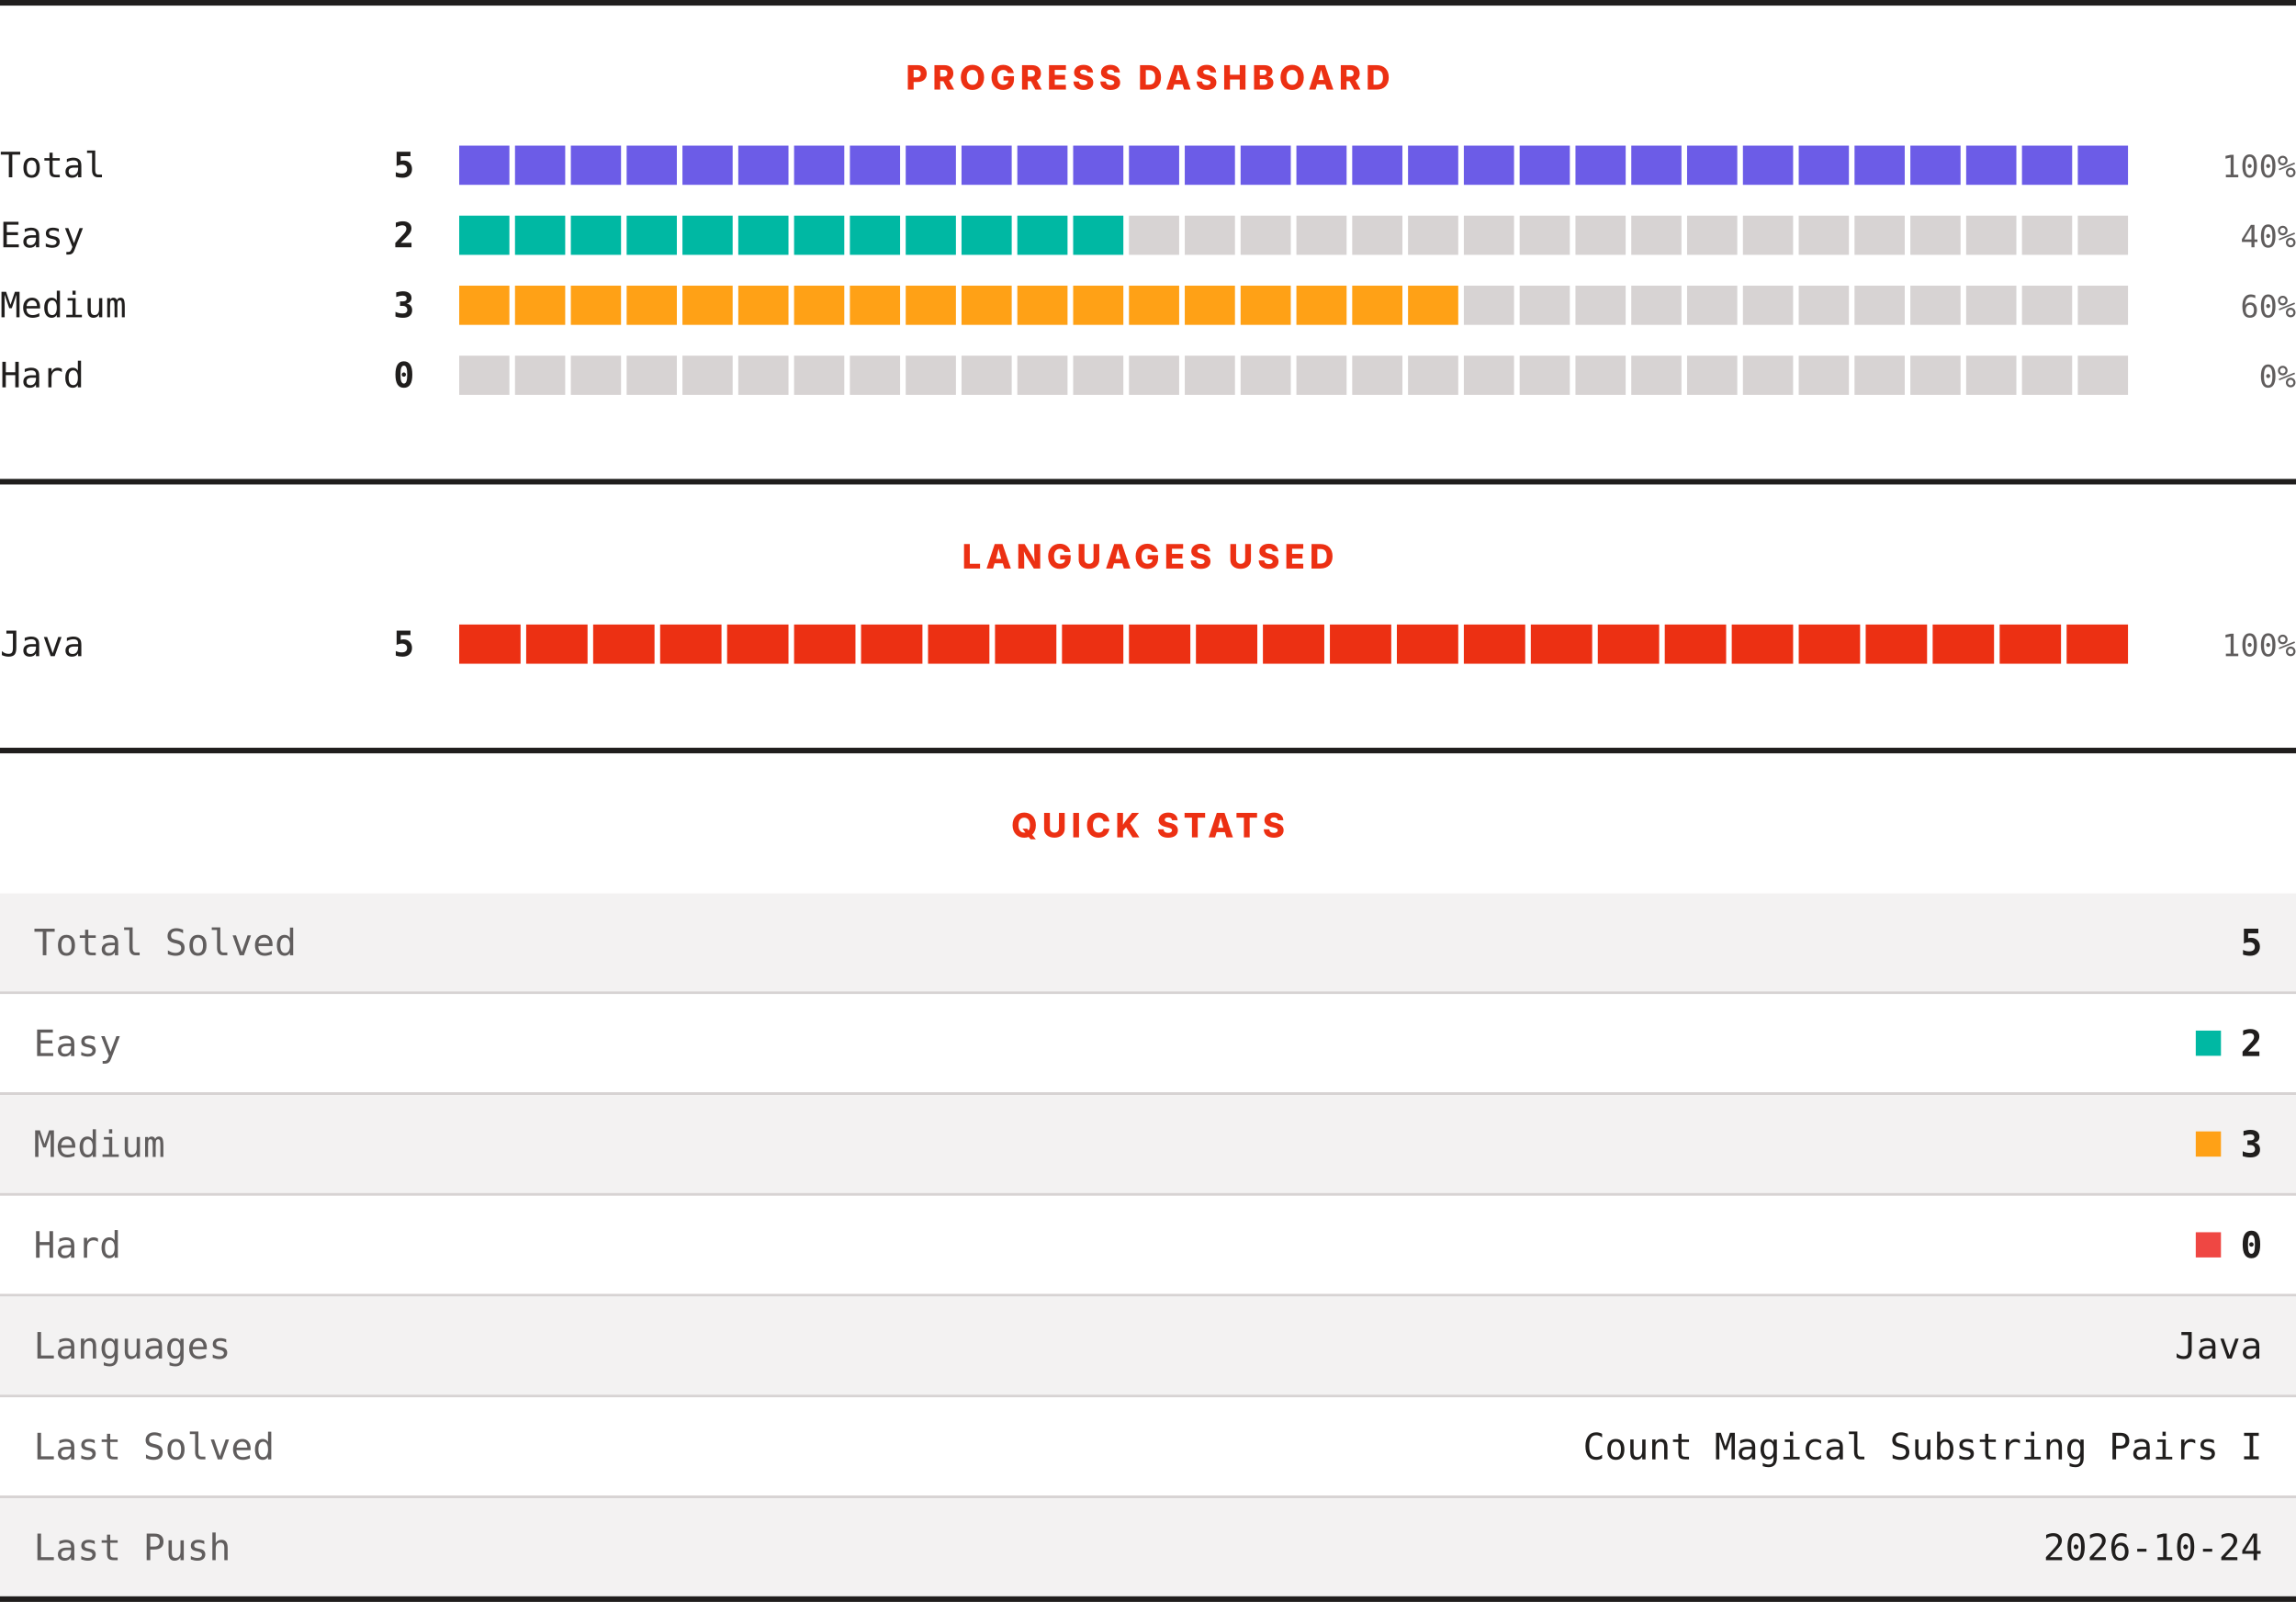
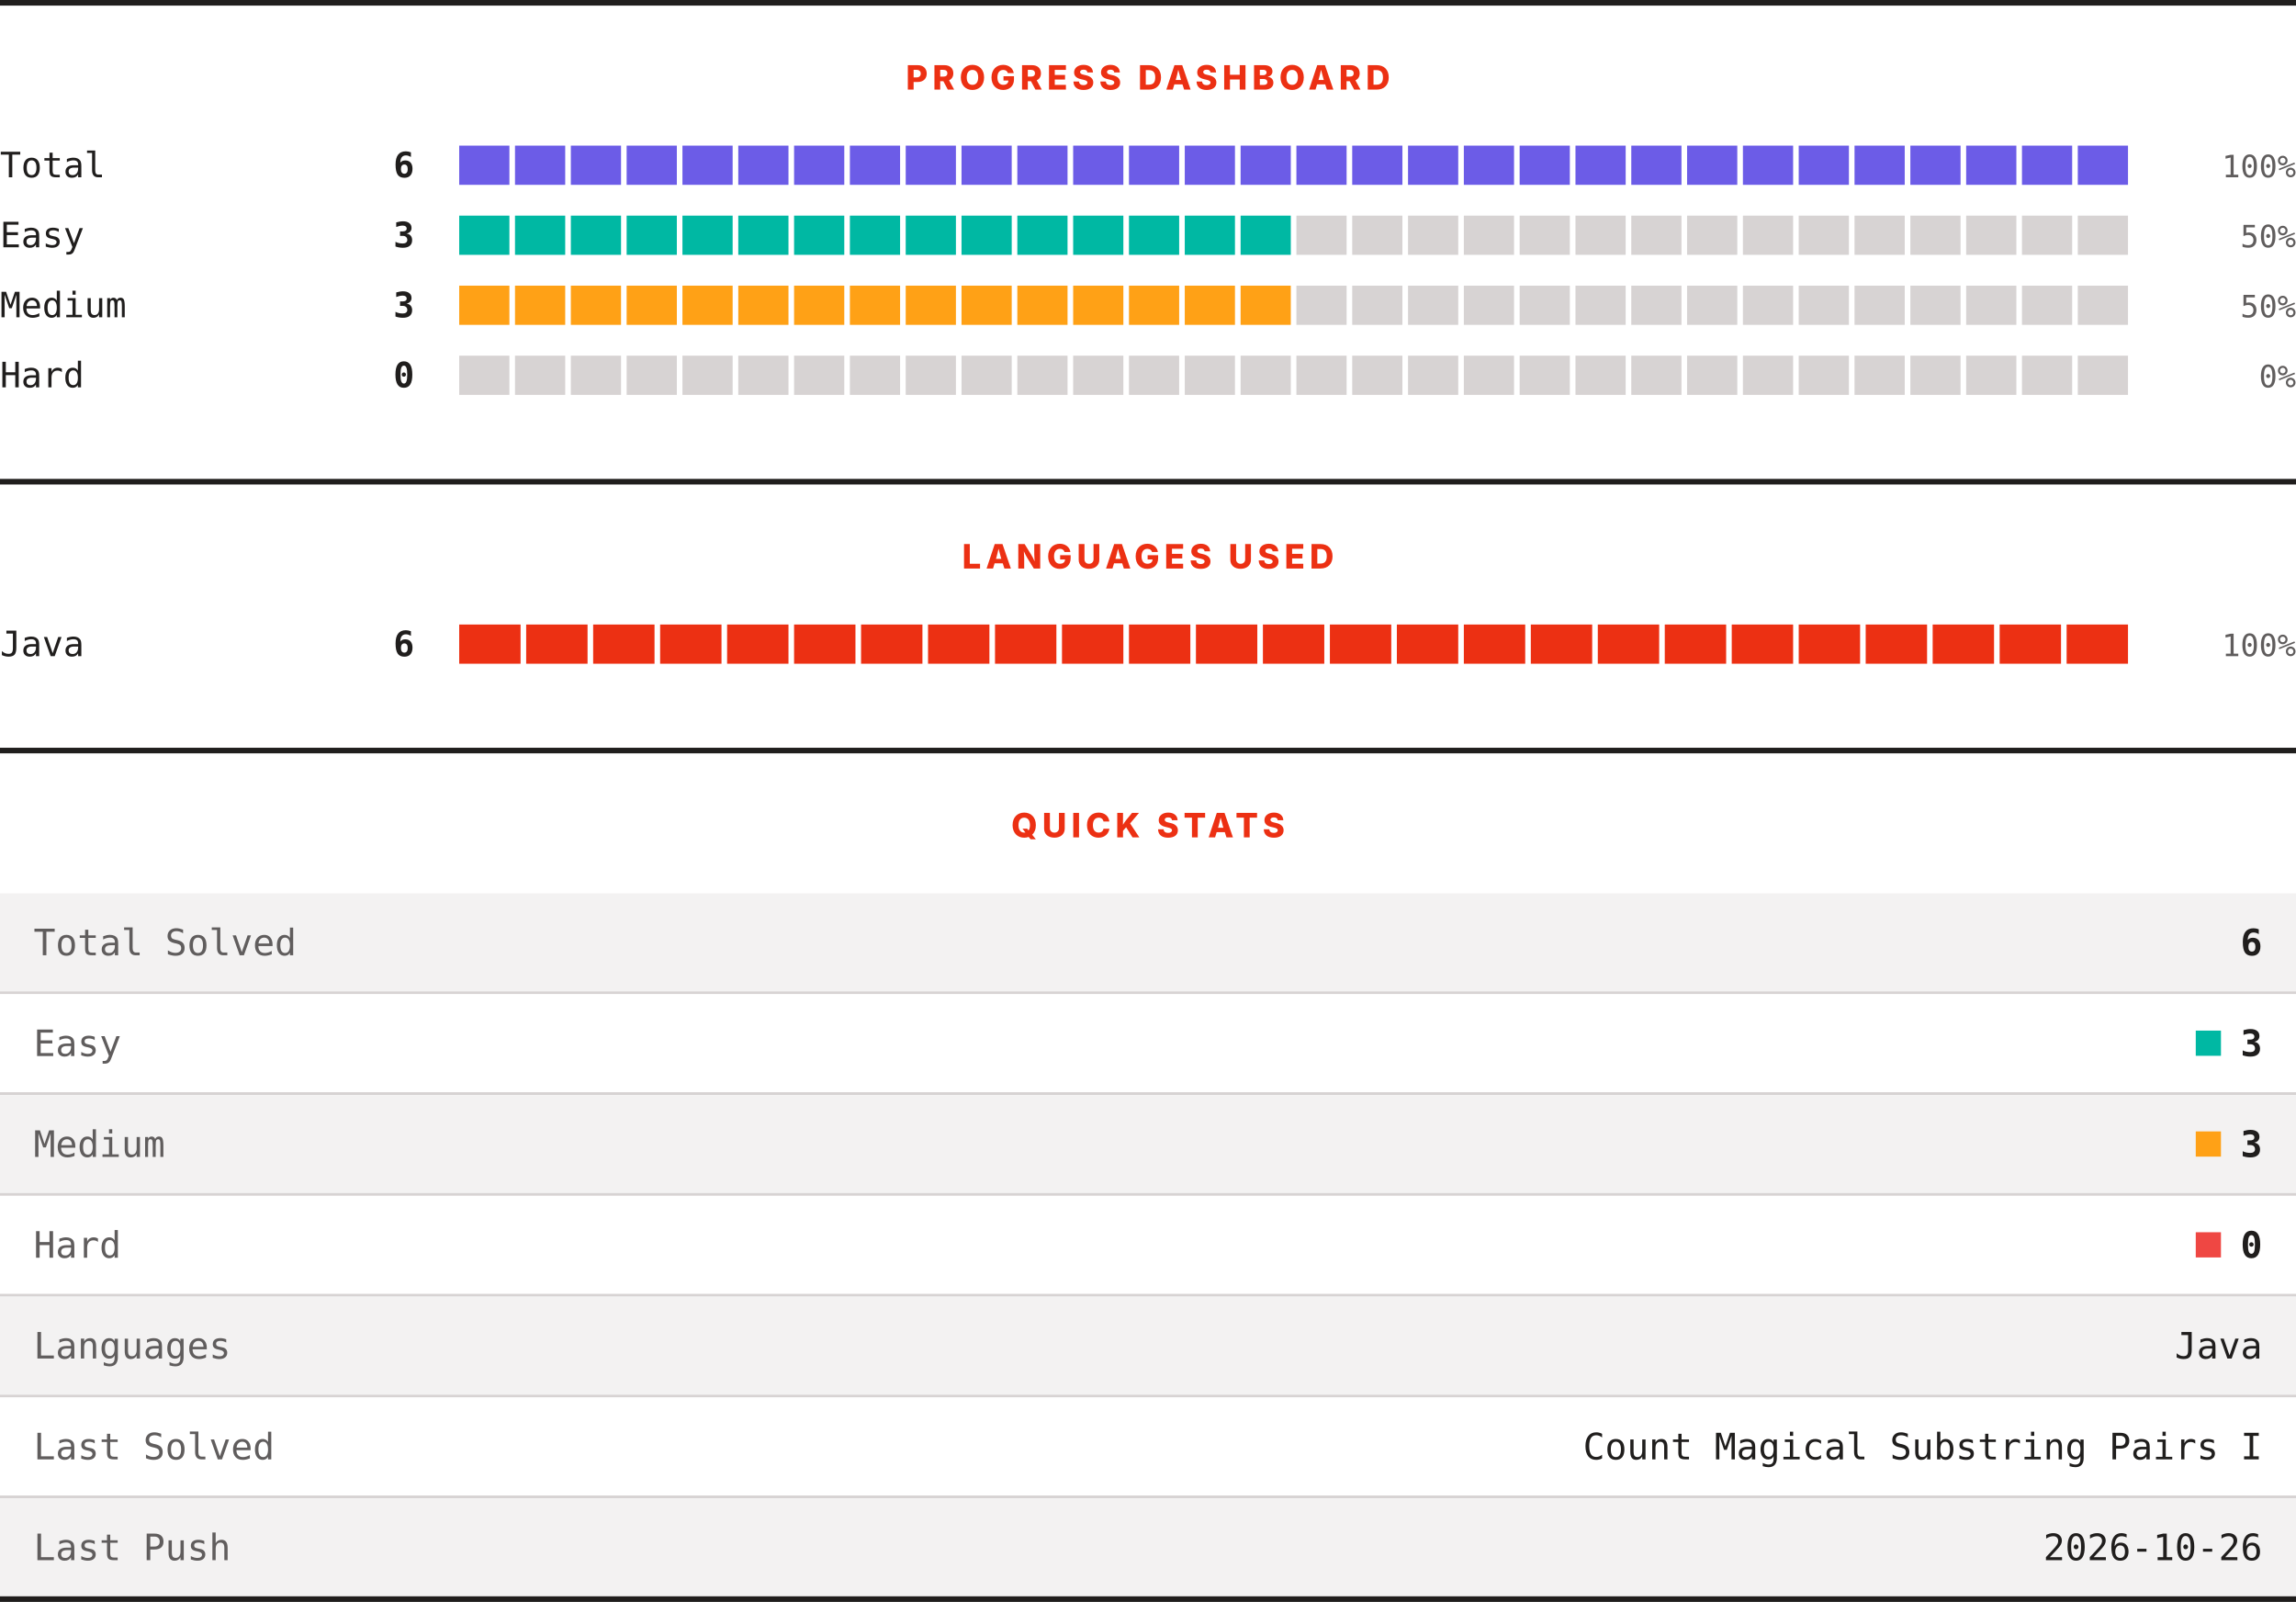
<svg xmlns="http://www.w3.org/2000/svg" width="820" height="572" viewBox="0 0 820 572" role="img" aria-label="LeetCode progress, languages and quick stats">
  <rect width="820" height="572" fill="#ffffff" />
  <rect x="0" y="0" width="820" height="2" fill="#201e1d" />
  <text x="410" y="32" text-anchor="middle" font-family="Archivo, system-ui, -apple-system, Segoe UI, sans-serif" font-size="12" font-weight="800" letter-spacing="1.68" fill="#ec3013">PROGRESS DASHBOARD</text>
  <text x="0" y="63.3" font-family="ui-monospace, SFMono-Regular, Menlo, Consolas, monospace" font-size="12.5" fill="#201e1d">Total</text>
-   <text x="148" y="63.3" text-anchor="end" font-family="ui-monospace, SFMono-Regular, Menlo, Consolas, monospace" font-size="12.5" font-weight="700" fill="#201e1d">5</text>
+   <text x="148" y="63.3" text-anchor="end" font-family="ui-monospace, SFMono-Regular, Menlo, Consolas, monospace" font-size="12.5" font-weight="700" fill="#201e1d">6</text>
  <rect x="164.00" y="52" width="17.93" height="14" fill="#6c5ce7" />
  <rect x="183.93" y="52" width="17.93" height="14" fill="#6c5ce7" />
  <rect x="203.87" y="52" width="17.93" height="14" fill="#6c5ce7" />
  <rect x="223.80" y="52" width="17.93" height="14" fill="#6c5ce7" />
  <rect x="243.73" y="52" width="17.93" height="14" fill="#6c5ce7" />
  <rect x="263.67" y="52" width="17.93" height="14" fill="#6c5ce7" />
  <rect x="283.60" y="52" width="17.93" height="14" fill="#6c5ce7" />
  <rect x="303.53" y="52" width="17.93" height="14" fill="#6c5ce7" />
  <rect x="323.47" y="52" width="17.93" height="14" fill="#6c5ce7" />
  <rect x="343.40" y="52" width="17.93" height="14" fill="#6c5ce7" />
  <rect x="363.33" y="52" width="17.93" height="14" fill="#6c5ce7" />
  <rect x="383.27" y="52" width="17.93" height="14" fill="#6c5ce7" />
  <rect x="403.20" y="52" width="17.93" height="14" fill="#6c5ce7" />
  <rect x="423.13" y="52" width="17.93" height="14" fill="#6c5ce7" />
  <rect x="443.07" y="52" width="17.93" height="14" fill="#6c5ce7" />
  <rect x="463.00" y="52" width="17.93" height="14" fill="#6c5ce7" />
  <rect x="482.93" y="52" width="17.93" height="14" fill="#6c5ce7" />
  <rect x="502.87" y="52" width="17.93" height="14" fill="#6c5ce7" />
  <rect x="522.80" y="52" width="17.93" height="14" fill="#6c5ce7" />
  <rect x="542.73" y="52" width="17.93" height="14" fill="#6c5ce7" />
  <rect x="562.67" y="52" width="17.93" height="14" fill="#6c5ce7" />
  <rect x="582.60" y="52" width="17.93" height="14" fill="#6c5ce7" />
  <rect x="602.53" y="52" width="17.93" height="14" fill="#6c5ce7" />
  <rect x="622.47" y="52" width="17.93" height="14" fill="#6c5ce7" />
  <rect x="642.40" y="52" width="17.93" height="14" fill="#6c5ce7" />
  <rect x="662.33" y="52" width="17.93" height="14" fill="#6c5ce7" />
  <rect x="682.27" y="52" width="17.93" height="14" fill="#6c5ce7" />
  <rect x="702.20" y="52" width="17.93" height="14" fill="#6c5ce7" />
  <rect x="722.13" y="52" width="17.93" height="14" fill="#6c5ce7" />
  <rect x="742.07" y="52" width="17.93" height="14" fill="#6c5ce7" />
  <text x="820" y="63.3" text-anchor="end" font-family="ui-monospace, SFMono-Regular, Menlo, Consolas, monospace" font-size="11" fill="#605d5d">100%</text>
  <text x="0" y="88.3" font-family="ui-monospace, SFMono-Regular, Menlo, Consolas, monospace" font-size="12.5" fill="#201e1d">Easy</text>
-   <text x="148" y="88.3" text-anchor="end" font-family="ui-monospace, SFMono-Regular, Menlo, Consolas, monospace" font-size="12.5" font-weight="700" fill="#201e1d">2</text>
+   <text x="148" y="88.3" text-anchor="end" font-family="ui-monospace, SFMono-Regular, Menlo, Consolas, monospace" font-size="12.5" font-weight="700" fill="#201e1d">3</text>
  <rect x="164.00" y="77" width="17.93" height="14" fill="#00b8a3" />
  <rect x="183.93" y="77" width="17.93" height="14" fill="#00b8a3" />
  <rect x="203.87" y="77" width="17.93" height="14" fill="#00b8a3" />
  <rect x="223.80" y="77" width="17.93" height="14" fill="#00b8a3" />
  <rect x="243.73" y="77" width="17.93" height="14" fill="#00b8a3" />
  <rect x="263.67" y="77" width="17.93" height="14" fill="#00b8a3" />
  <rect x="283.60" y="77" width="17.93" height="14" fill="#00b8a3" />
  <rect x="303.53" y="77" width="17.93" height="14" fill="#00b8a3" />
  <rect x="323.47" y="77" width="17.93" height="14" fill="#00b8a3" />
  <rect x="343.40" y="77" width="17.93" height="14" fill="#00b8a3" />
  <rect x="363.33" y="77" width="17.93" height="14" fill="#00b8a3" />
  <rect x="383.27" y="77" width="17.93" height="14" fill="#00b8a3" />
-   <rect x="403.20" y="77" width="17.93" height="14" fill="#d7d3d3" />
-   <rect x="423.13" y="77" width="17.93" height="14" fill="#d7d3d3" />
-   <rect x="443.07" y="77" width="17.93" height="14" fill="#d7d3d3" />
+   <rect x="403.20" y="77" width="17.93" height="14" fill="#00b8a3" />
+   <rect x="423.13" y="77" width="17.93" height="14" fill="#00b8a3" />
+   <rect x="443.07" y="77" width="17.93" height="14" fill="#00b8a3" />
  <rect x="463.00" y="77" width="17.93" height="14" fill="#d7d3d3" />
  <rect x="482.93" y="77" width="17.93" height="14" fill="#d7d3d3" />
  <rect x="502.87" y="77" width="17.93" height="14" fill="#d7d3d3" />
  <rect x="522.80" y="77" width="17.93" height="14" fill="#d7d3d3" />
  <rect x="542.73" y="77" width="17.93" height="14" fill="#d7d3d3" />
  <rect x="562.67" y="77" width="17.93" height="14" fill="#d7d3d3" />
  <rect x="582.60" y="77" width="17.93" height="14" fill="#d7d3d3" />
  <rect x="602.53" y="77" width="17.93" height="14" fill="#d7d3d3" />
  <rect x="622.47" y="77" width="17.93" height="14" fill="#d7d3d3" />
  <rect x="642.40" y="77" width="17.93" height="14" fill="#d7d3d3" />
  <rect x="662.33" y="77" width="17.93" height="14" fill="#d7d3d3" />
  <rect x="682.27" y="77" width="17.93" height="14" fill="#d7d3d3" />
  <rect x="702.20" y="77" width="17.93" height="14" fill="#d7d3d3" />
  <rect x="722.13" y="77" width="17.93" height="14" fill="#d7d3d3" />
  <rect x="742.07" y="77" width="17.93" height="14" fill="#d7d3d3" />
-   <text x="820" y="88.3" text-anchor="end" font-family="ui-monospace, SFMono-Regular, Menlo, Consolas, monospace" font-size="11" fill="#605d5d">40%</text>
+   <text x="820" y="88.3" text-anchor="end" font-family="ui-monospace, SFMono-Regular, Menlo, Consolas, monospace" font-size="11" fill="#605d5d">50%</text>
  <text x="0" y="113.3" font-family="ui-monospace, SFMono-Regular, Menlo, Consolas, monospace" font-size="12.5" fill="#201e1d">Medium</text>
  <text x="148" y="113.3" text-anchor="end" font-family="ui-monospace, SFMono-Regular, Menlo, Consolas, monospace" font-size="12.5" font-weight="700" fill="#201e1d">3</text>
  <rect x="164.00" y="102" width="17.93" height="14" fill="#ffa116" />
  <rect x="183.93" y="102" width="17.93" height="14" fill="#ffa116" />
  <rect x="203.87" y="102" width="17.93" height="14" fill="#ffa116" />
  <rect x="223.80" y="102" width="17.93" height="14" fill="#ffa116" />
  <rect x="243.73" y="102" width="17.93" height="14" fill="#ffa116" />
  <rect x="263.67" y="102" width="17.93" height="14" fill="#ffa116" />
  <rect x="283.60" y="102" width="17.93" height="14" fill="#ffa116" />
  <rect x="303.53" y="102" width="17.93" height="14" fill="#ffa116" />
  <rect x="323.47" y="102" width="17.93" height="14" fill="#ffa116" />
  <rect x="343.40" y="102" width="17.93" height="14" fill="#ffa116" />
  <rect x="363.33" y="102" width="17.93" height="14" fill="#ffa116" />
  <rect x="383.27" y="102" width="17.93" height="14" fill="#ffa116" />
  <rect x="403.20" y="102" width="17.93" height="14" fill="#ffa116" />
  <rect x="423.13" y="102" width="17.93" height="14" fill="#ffa116" />
  <rect x="443.07" y="102" width="17.93" height="14" fill="#ffa116" />
-   <rect x="463.00" y="102" width="17.93" height="14" fill="#ffa116" />
-   <rect x="482.93" y="102" width="17.93" height="14" fill="#ffa116" />
-   <rect x="502.87" y="102" width="17.93" height="14" fill="#ffa116" />
+   <rect x="463.00" y="102" width="17.93" height="14" fill="#d7d3d3" />
+   <rect x="482.93" y="102" width="17.93" height="14" fill="#d7d3d3" />
+   <rect x="502.87" y="102" width="17.93" height="14" fill="#d7d3d3" />
  <rect x="522.80" y="102" width="17.93" height="14" fill="#d7d3d3" />
  <rect x="542.73" y="102" width="17.93" height="14" fill="#d7d3d3" />
  <rect x="562.67" y="102" width="17.93" height="14" fill="#d7d3d3" />
  <rect x="582.60" y="102" width="17.93" height="14" fill="#d7d3d3" />
  <rect x="602.53" y="102" width="17.93" height="14" fill="#d7d3d3" />
  <rect x="622.47" y="102" width="17.93" height="14" fill="#d7d3d3" />
  <rect x="642.40" y="102" width="17.93" height="14" fill="#d7d3d3" />
  <rect x="662.33" y="102" width="17.93" height="14" fill="#d7d3d3" />
  <rect x="682.27" y="102" width="17.93" height="14" fill="#d7d3d3" />
  <rect x="702.20" y="102" width="17.93" height="14" fill="#d7d3d3" />
  <rect x="722.13" y="102" width="17.93" height="14" fill="#d7d3d3" />
  <rect x="742.07" y="102" width="17.93" height="14" fill="#d7d3d3" />
-   <text x="820" y="113.3" text-anchor="end" font-family="ui-monospace, SFMono-Regular, Menlo, Consolas, monospace" font-size="11" fill="#605d5d">60%</text>
+   <text x="820" y="113.3" text-anchor="end" font-family="ui-monospace, SFMono-Regular, Menlo, Consolas, monospace" font-size="11" fill="#605d5d">50%</text>
  <text x="0" y="138.3" font-family="ui-monospace, SFMono-Regular, Menlo, Consolas, monospace" font-size="12.5" fill="#201e1d">Hard</text>
  <text x="148" y="138.3" text-anchor="end" font-family="ui-monospace, SFMono-Regular, Menlo, Consolas, monospace" font-size="12.5" font-weight="700" fill="#201e1d">0</text>
  <rect x="164.00" y="127" width="17.93" height="14" fill="#d7d3d3" />
  <rect x="183.93" y="127" width="17.93" height="14" fill="#d7d3d3" />
  <rect x="203.87" y="127" width="17.93" height="14" fill="#d7d3d3" />
  <rect x="223.80" y="127" width="17.93" height="14" fill="#d7d3d3" />
  <rect x="243.73" y="127" width="17.93" height="14" fill="#d7d3d3" />
  <rect x="263.67" y="127" width="17.93" height="14" fill="#d7d3d3" />
  <rect x="283.60" y="127" width="17.93" height="14" fill="#d7d3d3" />
  <rect x="303.53" y="127" width="17.93" height="14" fill="#d7d3d3" />
  <rect x="323.47" y="127" width="17.93" height="14" fill="#d7d3d3" />
  <rect x="343.40" y="127" width="17.93" height="14" fill="#d7d3d3" />
  <rect x="363.33" y="127" width="17.93" height="14" fill="#d7d3d3" />
  <rect x="383.27" y="127" width="17.93" height="14" fill="#d7d3d3" />
  <rect x="403.20" y="127" width="17.93" height="14" fill="#d7d3d3" />
  <rect x="423.13" y="127" width="17.93" height="14" fill="#d7d3d3" />
  <rect x="443.07" y="127" width="17.93" height="14" fill="#d7d3d3" />
  <rect x="463.00" y="127" width="17.93" height="14" fill="#d7d3d3" />
  <rect x="482.93" y="127" width="17.93" height="14" fill="#d7d3d3" />
  <rect x="502.87" y="127" width="17.93" height="14" fill="#d7d3d3" />
  <rect x="522.80" y="127" width="17.93" height="14" fill="#d7d3d3" />
  <rect x="542.73" y="127" width="17.93" height="14" fill="#d7d3d3" />
  <rect x="562.67" y="127" width="17.93" height="14" fill="#d7d3d3" />
  <rect x="582.60" y="127" width="17.93" height="14" fill="#d7d3d3" />
  <rect x="602.53" y="127" width="17.93" height="14" fill="#d7d3d3" />
  <rect x="622.47" y="127" width="17.93" height="14" fill="#d7d3d3" />
  <rect x="642.40" y="127" width="17.93" height="14" fill="#d7d3d3" />
  <rect x="662.33" y="127" width="17.93" height="14" fill="#d7d3d3" />
  <rect x="682.27" y="127" width="17.93" height="14" fill="#d7d3d3" />
  <rect x="702.20" y="127" width="17.93" height="14" fill="#d7d3d3" />
  <rect x="722.13" y="127" width="17.93" height="14" fill="#d7d3d3" />
  <rect x="742.07" y="127" width="17.93" height="14" fill="#d7d3d3" />
  <text x="820" y="138.3" text-anchor="end" font-family="ui-monospace, SFMono-Regular, Menlo, Consolas, monospace" font-size="11" fill="#605d5d">0%</text>
  <rect x="0" y="171" width="820" height="2" fill="#201e1d" />
  <text x="410" y="203" text-anchor="middle" font-family="Archivo, system-ui, -apple-system, Segoe UI, sans-serif" font-size="12" font-weight="800" letter-spacing="1.68" fill="#ec3013">LANGUAGES USED</text>
  <text x="0" y="234.3" font-family="ui-monospace, SFMono-Regular, Menlo, Consolas, monospace" font-size="12.5" fill="#201e1d">Java</text>
-   <text x="148" y="234.3" text-anchor="end" font-family="ui-monospace, SFMono-Regular, Menlo, Consolas, monospace" font-size="12.5" font-weight="700" fill="#201e1d">5</text>
+   <text x="148" y="234.3" text-anchor="end" font-family="ui-monospace, SFMono-Regular, Menlo, Consolas, monospace" font-size="12.5" font-weight="700" fill="#201e1d">6</text>
  <rect x="164.00" y="223" width="21.92" height="14" fill="#ec3013" />
  <rect x="187.92" y="223" width="21.92" height="14" fill="#ec3013" />
  <rect x="211.84" y="223" width="21.92" height="14" fill="#ec3013" />
  <rect x="235.76" y="223" width="21.92" height="14" fill="#ec3013" />
  <rect x="259.68" y="223" width="21.92" height="14" fill="#ec3013" />
  <rect x="283.60" y="223" width="21.92" height="14" fill="#ec3013" />
  <rect x="307.52" y="223" width="21.92" height="14" fill="#ec3013" />
  <rect x="331.44" y="223" width="21.92" height="14" fill="#ec3013" />
  <rect x="355.36" y="223" width="21.92" height="14" fill="#ec3013" />
  <rect x="379.28" y="223" width="21.92" height="14" fill="#ec3013" />
  <rect x="403.20" y="223" width="21.92" height="14" fill="#ec3013" />
  <rect x="427.12" y="223" width="21.92" height="14" fill="#ec3013" />
  <rect x="451.04" y="223" width="21.92" height="14" fill="#ec3013" />
  <rect x="474.96" y="223" width="21.92" height="14" fill="#ec3013" />
  <rect x="498.88" y="223" width="21.92" height="14" fill="#ec3013" />
  <rect x="522.80" y="223" width="21.92" height="14" fill="#ec3013" />
  <rect x="546.72" y="223" width="21.92" height="14" fill="#ec3013" />
  <rect x="570.64" y="223" width="21.92" height="14" fill="#ec3013" />
  <rect x="594.56" y="223" width="21.92" height="14" fill="#ec3013" />
  <rect x="618.48" y="223" width="21.92" height="14" fill="#ec3013" />
  <rect x="642.40" y="223" width="21.92" height="14" fill="#ec3013" />
  <rect x="666.32" y="223" width="21.92" height="14" fill="#ec3013" />
  <rect x="690.24" y="223" width="21.92" height="14" fill="#ec3013" />
  <rect x="714.16" y="223" width="21.92" height="14" fill="#ec3013" />
  <rect x="738.08" y="223" width="21.92" height="14" fill="#ec3013" />
  <text x="820" y="234.3" text-anchor="end" font-family="ui-monospace, SFMono-Regular, Menlo, Consolas, monospace" font-size="11" fill="#605d5d">100%</text>
  <rect x="0" y="267" width="820" height="2" fill="#201e1d" />
  <text x="410" y="299" text-anchor="middle" font-family="Archivo, system-ui, -apple-system, Segoe UI, sans-serif" font-size="12" font-weight="800" letter-spacing="1.68" fill="#ec3013">QUICK STATS</text>
  <rect x="0" y="319" width="820" height="35" fill="#f3f2f2" />
  <text x="12" y="341.1" font-family="ui-monospace, SFMono-Regular, Menlo, Consolas, monospace" font-size="13" fill="#605d5d">Total Solved</text>
-   <text x="808" y="341.1" text-anchor="end" font-family="ui-monospace, SFMono-Regular, Menlo, Consolas, monospace" font-size="13" font-weight="700" fill="#201e1d">5</text>
+   <text x="808" y="341.1" text-anchor="end" font-family="ui-monospace, SFMono-Regular, Menlo, Consolas, monospace" font-size="13" font-weight="700" fill="#201e1d">6</text>
  <rect x="0" y="354" width="820" height="1" fill="#d7d3d3" />
  <rect x="0" y="355" width="820" height="35" fill="#ffffff" />
  <text x="12" y="377.1" font-family="ui-monospace, SFMono-Regular, Menlo, Consolas, monospace" font-size="13" fill="#605d5d">Easy</text>
  <rect x="784.2" y="368" width="9" height="9" fill="#00b8a3" />
-   <text x="808" y="377.1" text-anchor="end" font-family="ui-monospace, SFMono-Regular, Menlo, Consolas, monospace" font-size="13" font-weight="700" fill="#201e1d">2</text>
+   <text x="808" y="377.1" text-anchor="end" font-family="ui-monospace, SFMono-Regular, Menlo, Consolas, monospace" font-size="13" font-weight="700" fill="#201e1d">3</text>
  <rect x="0" y="390" width="820" height="1" fill="#d7d3d3" />
  <rect x="0" y="391" width="820" height="35" fill="#f3f2f2" />
  <text x="12" y="413.1" font-family="ui-monospace, SFMono-Regular, Menlo, Consolas, monospace" font-size="13" fill="#605d5d">Medium</text>
  <rect x="784.2" y="404" width="9" height="9" fill="#ffa116" />
  <text x="808" y="413.1" text-anchor="end" font-family="ui-monospace, SFMono-Regular, Menlo, Consolas, monospace" font-size="13" font-weight="700" fill="#201e1d">3</text>
  <rect x="0" y="426" width="820" height="1" fill="#d7d3d3" />
  <rect x="0" y="427" width="820" height="35" fill="#ffffff" />
  <text x="12" y="449.1" font-family="ui-monospace, SFMono-Regular, Menlo, Consolas, monospace" font-size="13" fill="#605d5d">Hard</text>
  <rect x="784.2" y="440" width="9" height="9" fill="#ef4743" />
  <text x="808" y="449.1" text-anchor="end" font-family="ui-monospace, SFMono-Regular, Menlo, Consolas, monospace" font-size="13" font-weight="700" fill="#201e1d">0</text>
  <rect x="0" y="462" width="820" height="1" fill="#d7d3d3" />
  <rect x="0" y="463" width="820" height="35" fill="#f3f2f2" />
  <text x="12" y="485.1" font-family="ui-monospace, SFMono-Regular, Menlo, Consolas, monospace" font-size="13" fill="#605d5d">Languages</text>
  <text x="808" y="485.1" text-anchor="end" font-family="ui-monospace, SFMono-Regular, Menlo, Consolas, monospace" font-size="13" fill="#201e1d">Java</text>
  <rect x="0" y="498" width="820" height="1" fill="#d7d3d3" />
  <rect x="0" y="499" width="820" height="35" fill="#ffffff" />
  <text x="12" y="521.1" font-family="ui-monospace, SFMono-Regular, Menlo, Consolas, monospace" font-size="13" fill="#605d5d">Last Solved</text>
  <text x="808" y="521.1" text-anchor="end" font-family="ui-monospace, SFMono-Regular, Menlo, Consolas, monospace" font-size="13" fill="#201e1d">Count Magical Substring Pairs I</text>
  <rect x="0" y="534" width="820" height="1" fill="#d7d3d3" />
  <rect x="0" y="535" width="820" height="35" fill="#f3f2f2" />
  <text x="12" y="557.1" font-family="ui-monospace, SFMono-Regular, Menlo, Consolas, monospace" font-size="13" fill="#605d5d">Last Push</text>
-   <text x="808" y="557.1" text-anchor="end" font-family="ui-monospace, SFMono-Regular, Menlo, Consolas, monospace" font-size="13" fill="#201e1d">2026-10-24</text>
+   <text x="808" y="557.1" text-anchor="end" font-family="ui-monospace, SFMono-Regular, Menlo, Consolas, monospace" font-size="13" fill="#201e1d">2026-10-26</text>
  <rect x="0" y="570" width="820" height="2" fill="#201e1d" />
</svg>
